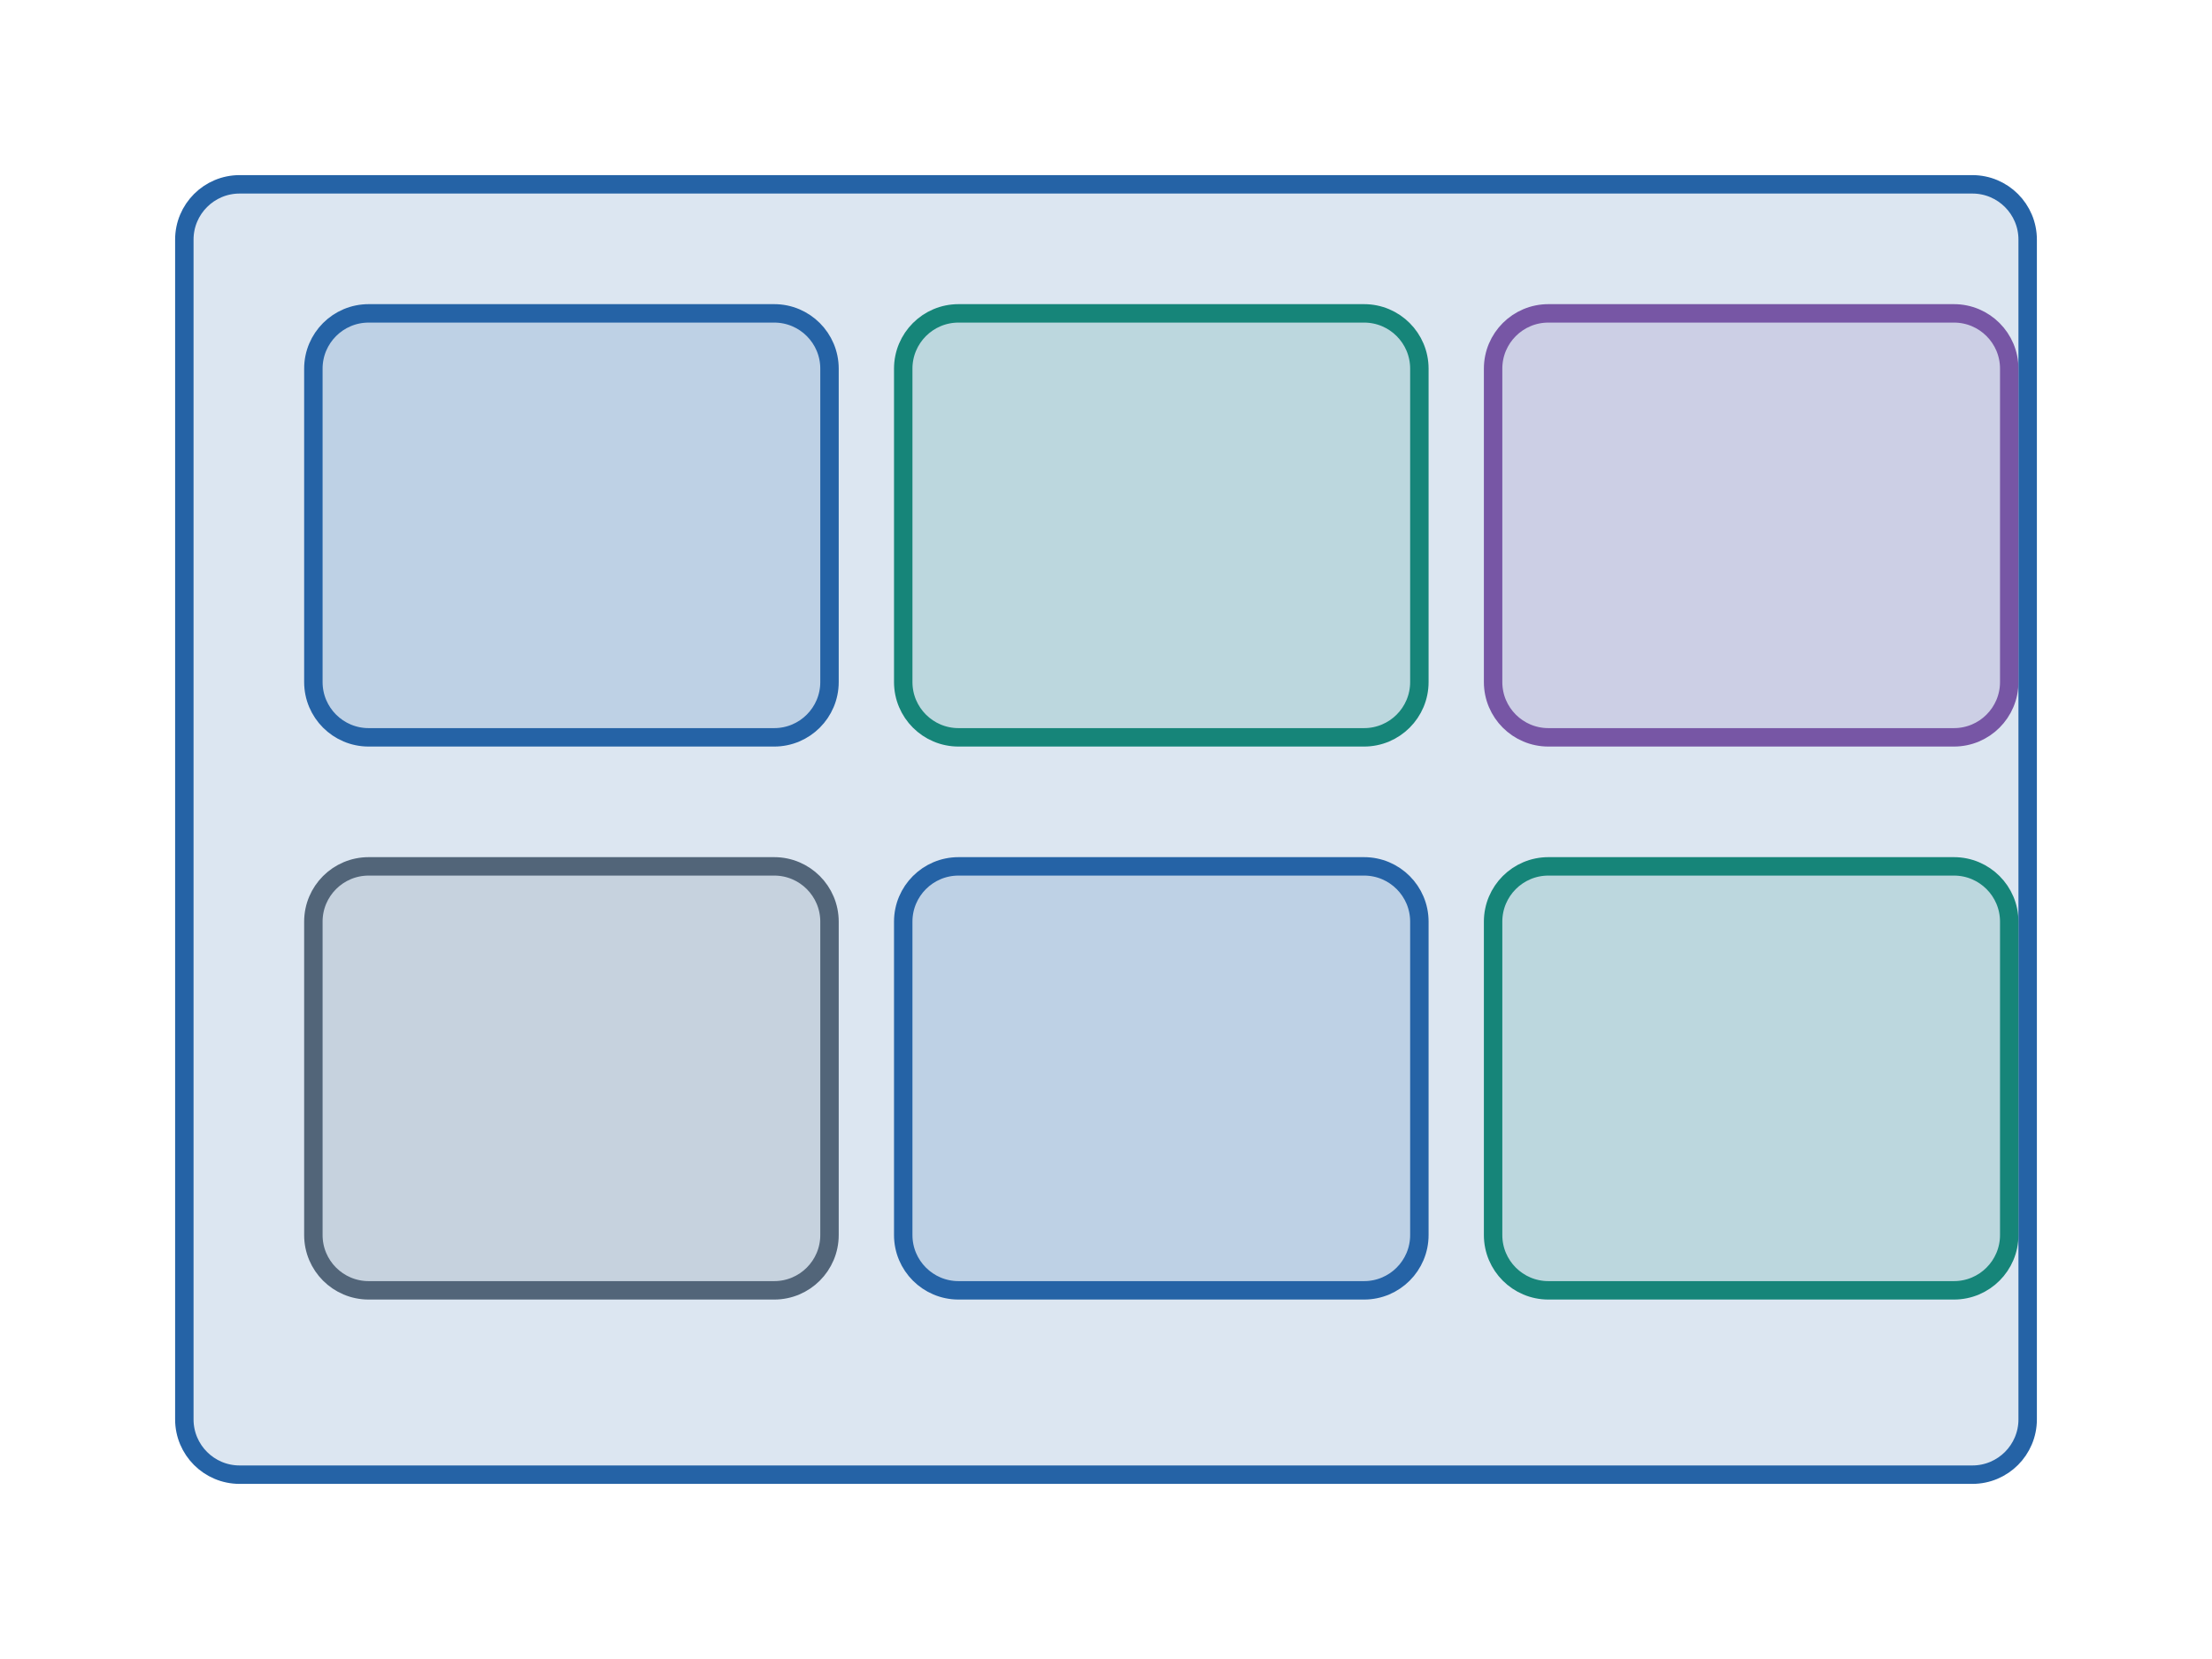
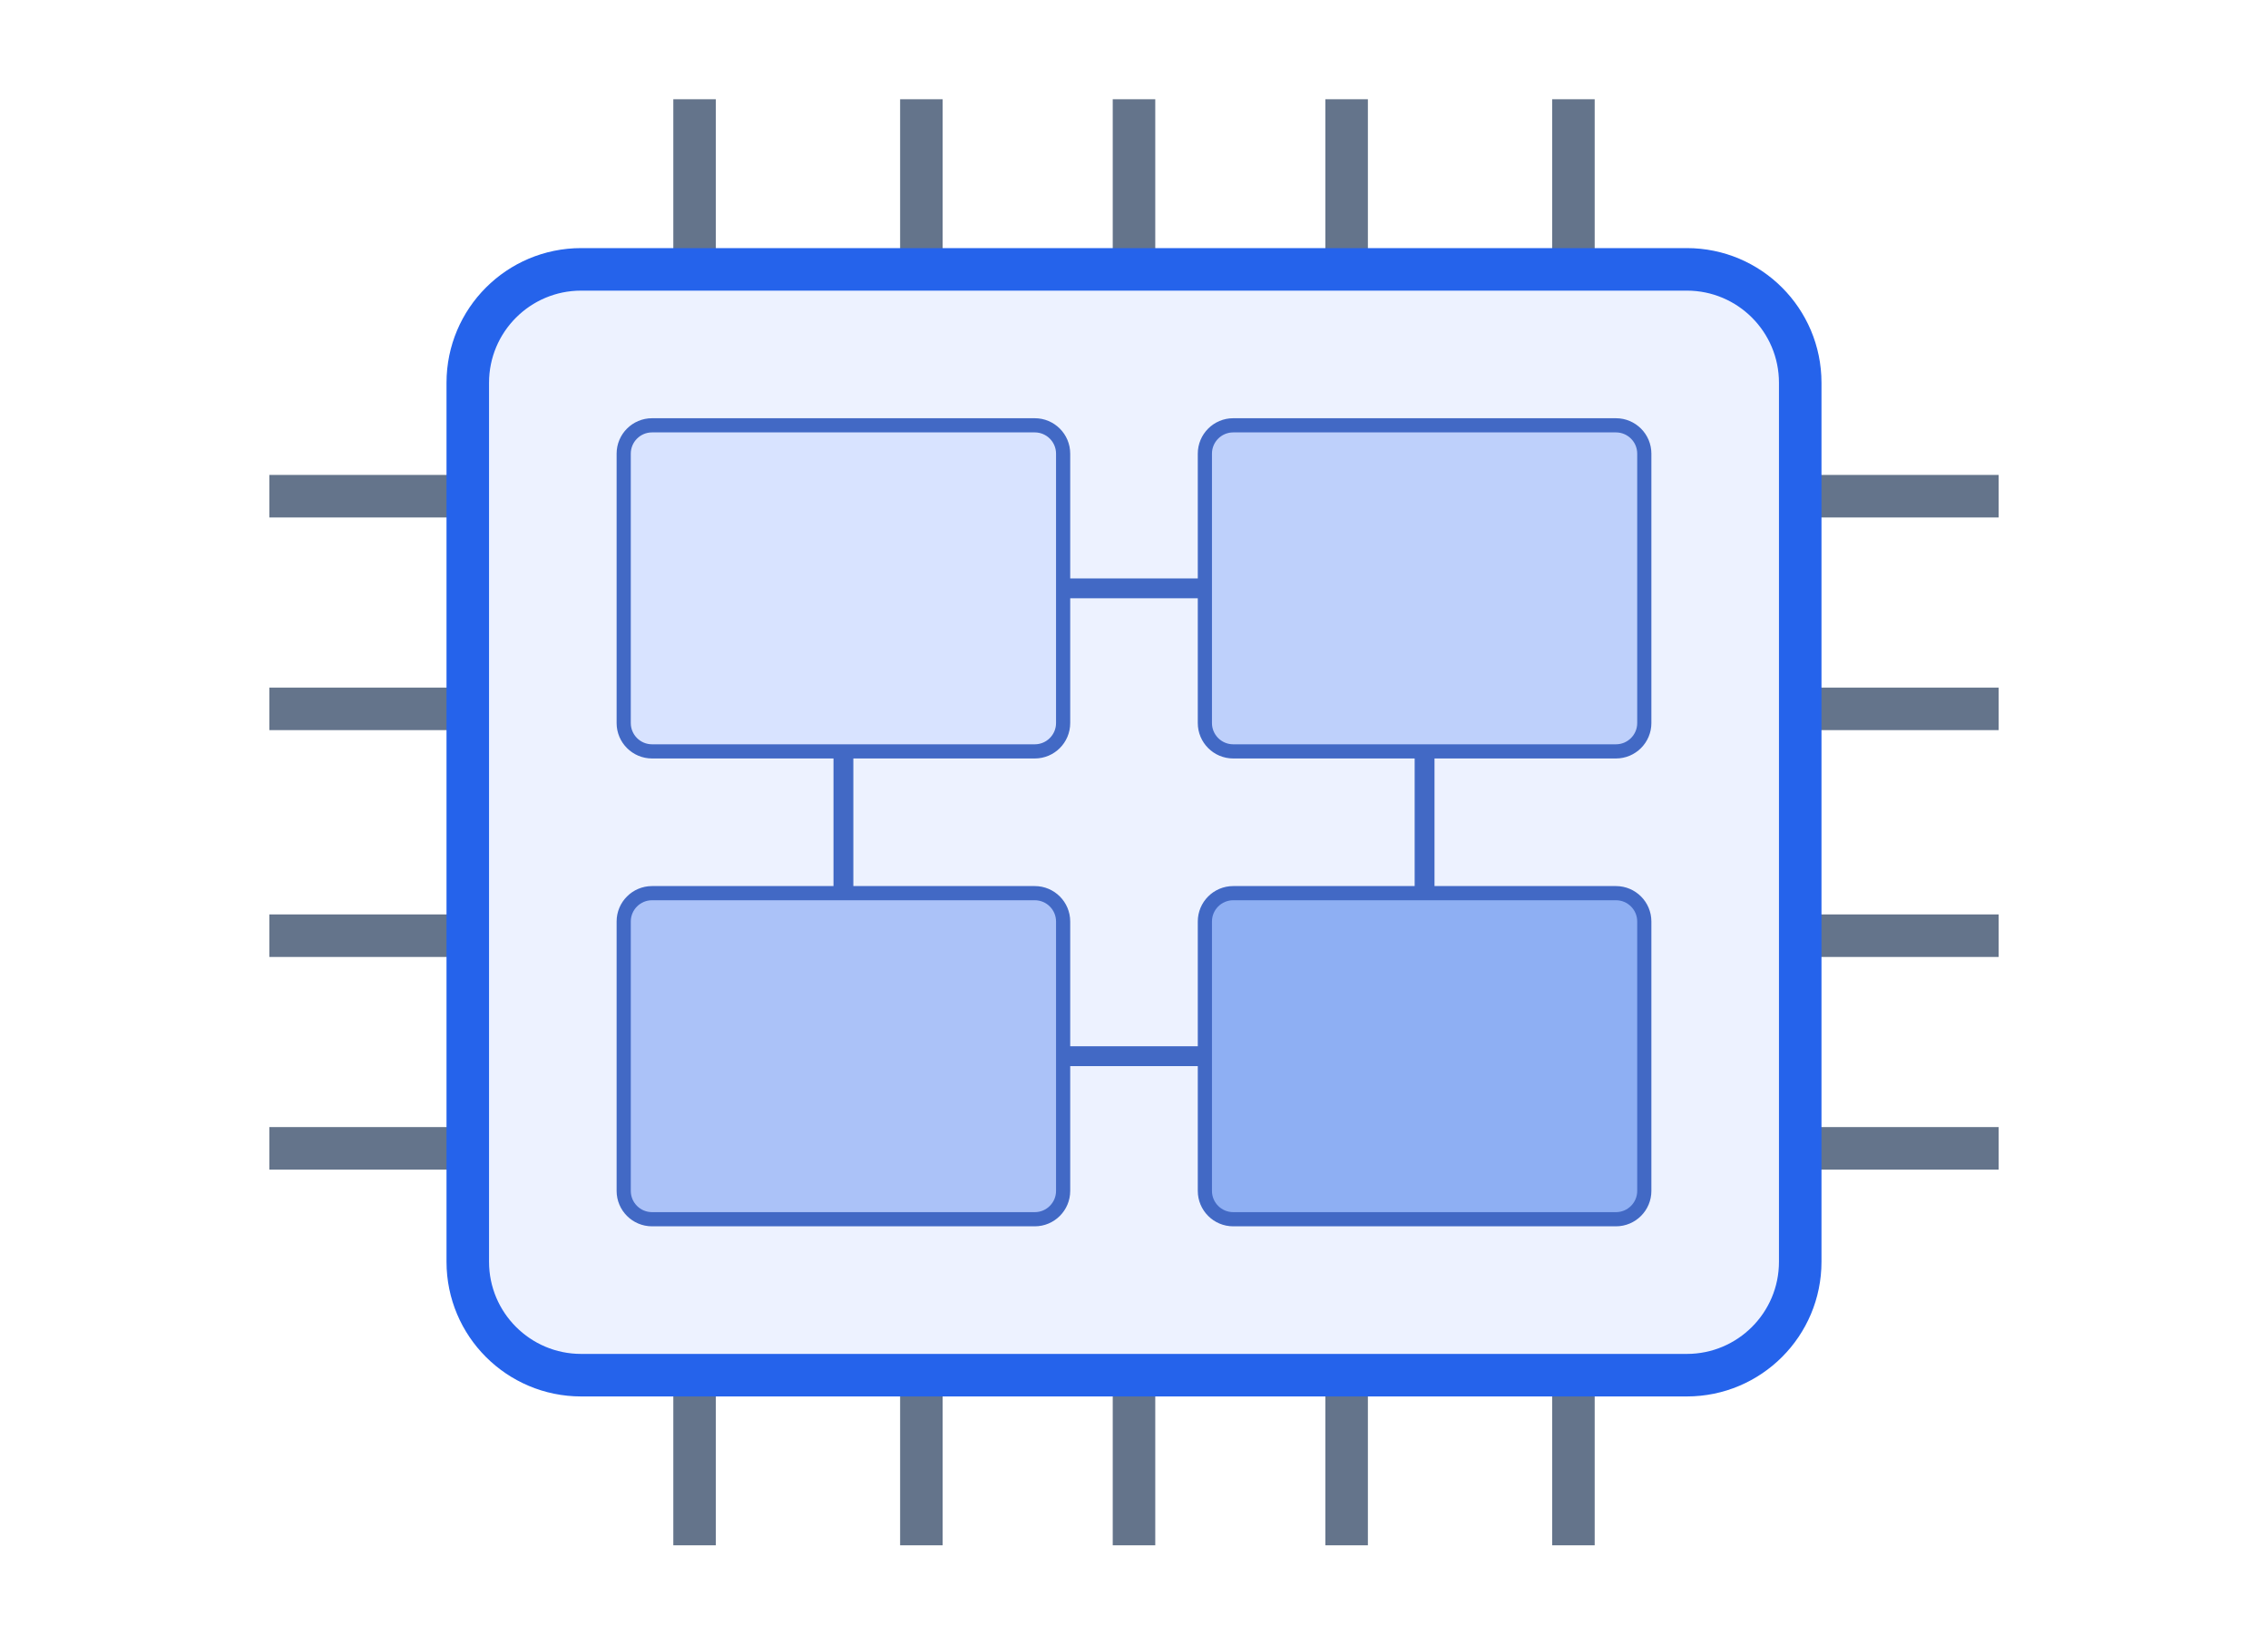
- <svg xmlns="http://www.w3.org/2000/svg" viewBox="0 0 120 90" width="120" height="90">
-   <rect x="10" y="10" width="100" height="70" rx="3" fill="#2563a6" fill-opacity="0.16" stroke="#2563a6" />
-   <rect x="17" y="17" width="28" height="23" rx="3" fill="#2563a6" fill-opacity="0.16" stroke="#2563a6" />
-   <rect x="49" y="17" width="28" height="23" rx="3" fill="#168579" fill-opacity="0.16" stroke="#168579" />
-   <rect x="81" y="17" width="28" height="23" rx="3" fill="#7756a5" fill-opacity="0.16" stroke="#7756a5" />
-   <rect x="17" y="47" width="28" height="23" rx="3" fill="#526579" fill-opacity="0.16" stroke="#526579" />
-   <rect x="49" y="47" width="28" height="23" rx="3" fill="#2563a6" fill-opacity="0.16" stroke="#2563a6" />
-   <rect x="81" y="47" width="28" height="23" rx="3" fill="#168579" fill-opacity="0.16" stroke="#168579" />
+ <svg xmlns="http://www.w3.org/2000/svg" viewBox="0 0 160 116" width="160" height="116" role="img" aria-labelledby="title desc">
+   <g fill="none" stroke="#64748b" stroke-width="3">
+     <path d="M49 7v12m16-12v12m15-12v12m15-12v12m16-12v12M49 97v12m16-12v12m15-12v12m15-12v12m16-12v12" />
+     <path d="M19 35h14m-14 15h14m-14 16h14m-14 15h14m94-46h14m-14 15h14m-14 16h14m-14 15h14" />
+   </g>
+   <rect x="33" y="19" width="94" height="78" rx="8" fill="#edf2ff" stroke="#2563eb" stroke-width="3" />
+   <g stroke="#4269c5" stroke-width="1">
+     <rect x="44" y="30" width="31" height="23" rx="2" fill="#d8e3ff" />
+     <rect x="85" y="30" width="31" height="23" rx="2" fill="#bed0fb" />
+     <rect x="44" y="63" width="31" height="23" rx="2" fill="#abc2f8" />
+     <rect x="85" y="63" width="31" height="23" rx="2" fill="#8eaff3" />
+   </g>
+   <g fill="none" stroke="#4269c5" stroke-width="1.4">
+     <path d="M75 41.5h10m-10 33h10M59.5 53v10m41-10v10" />
+   </g>
</svg>
